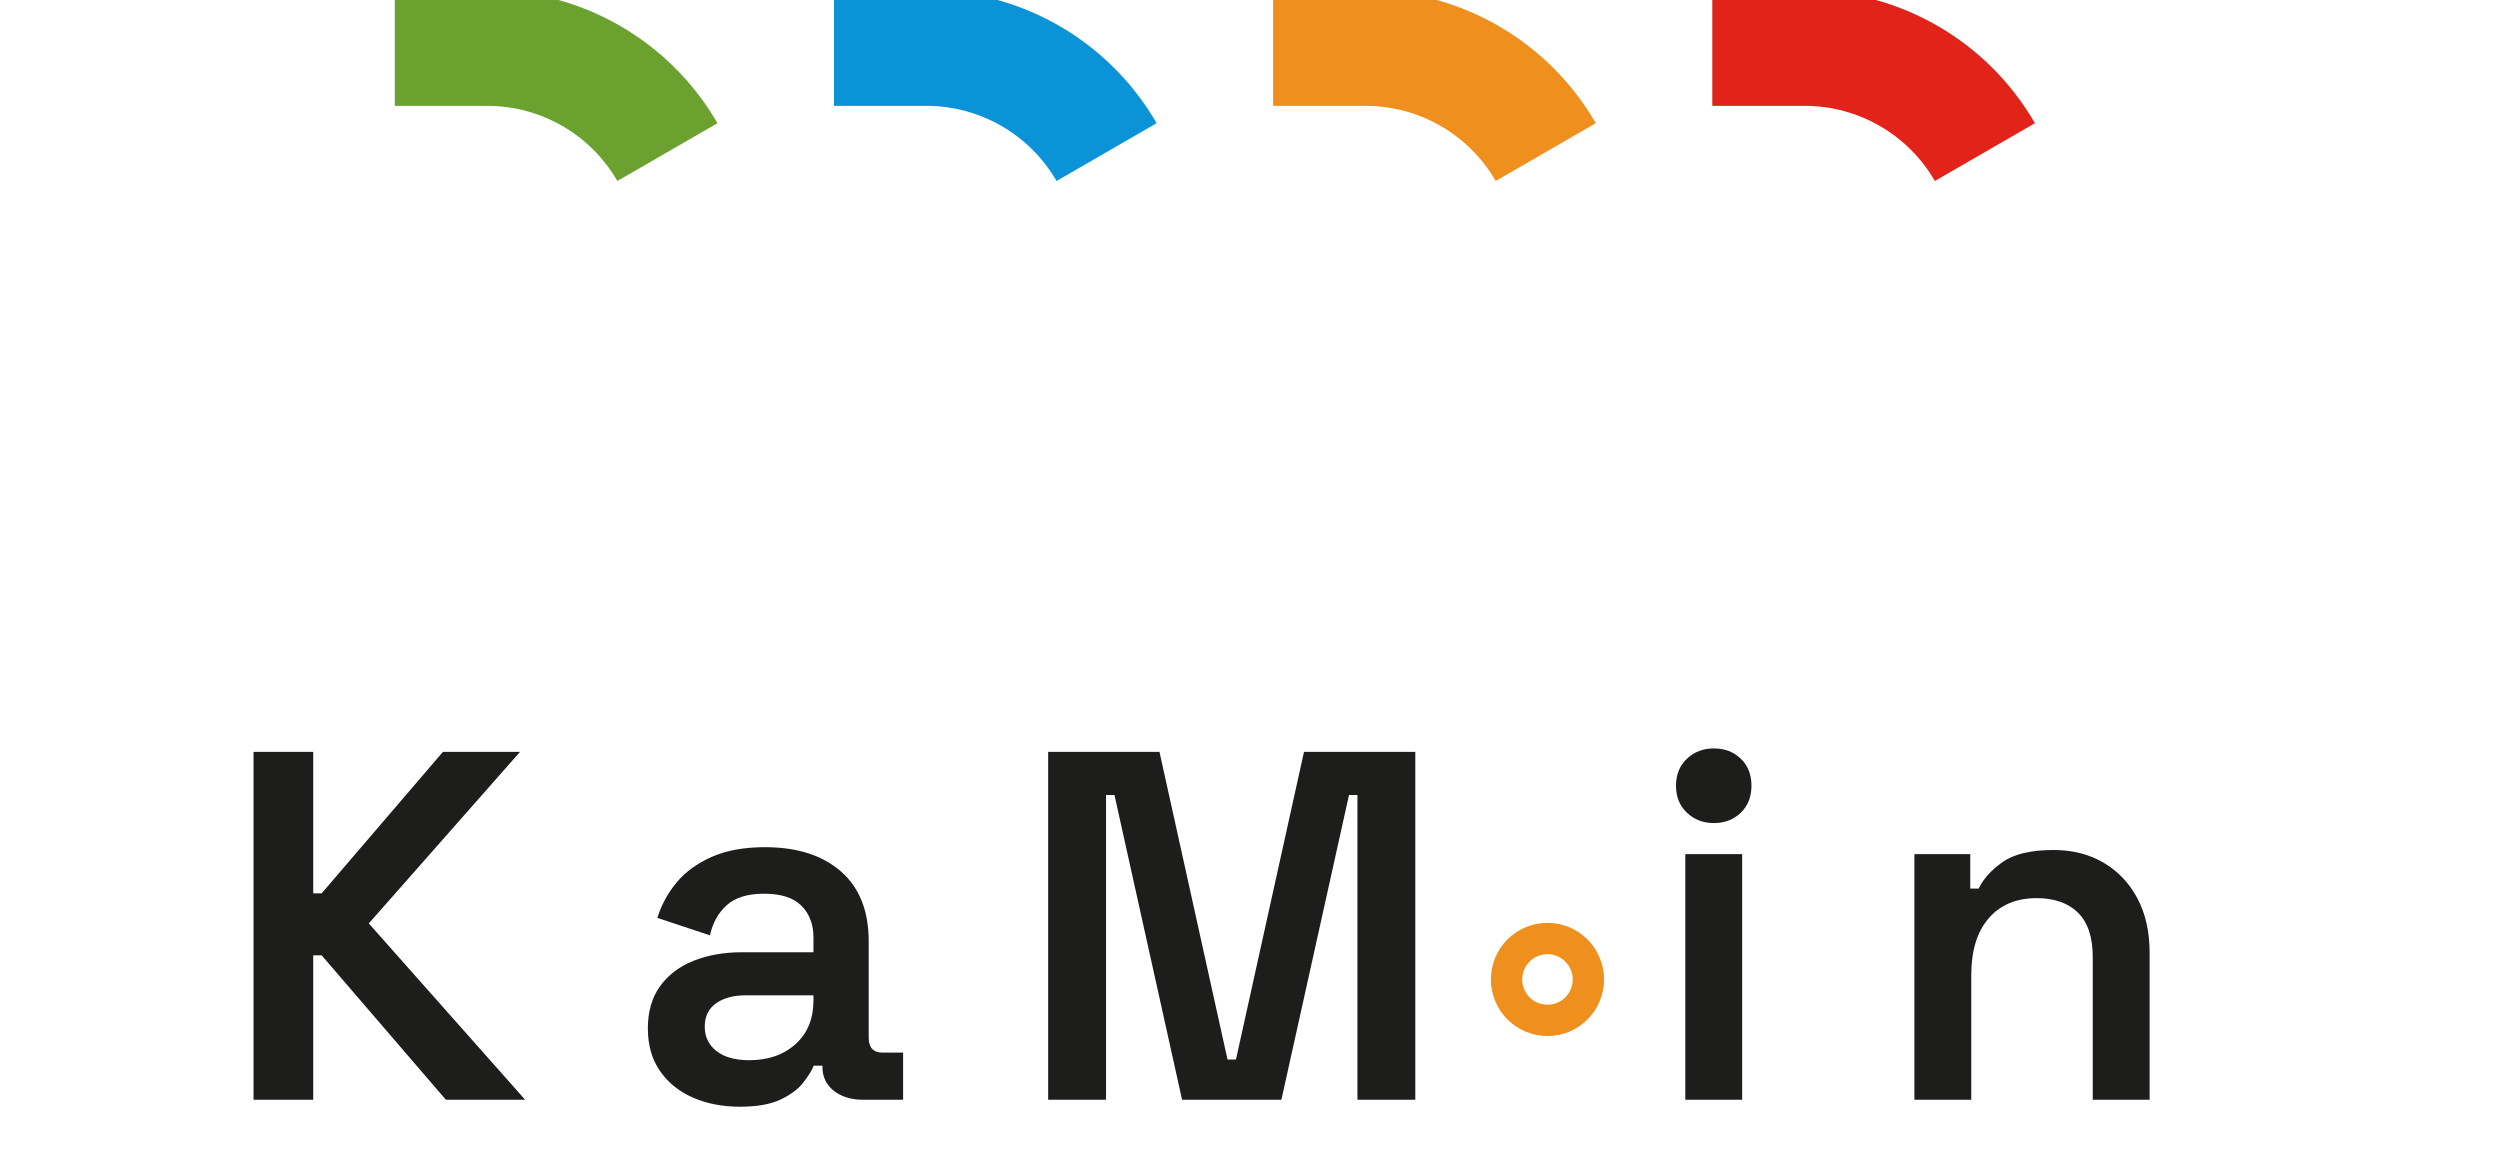
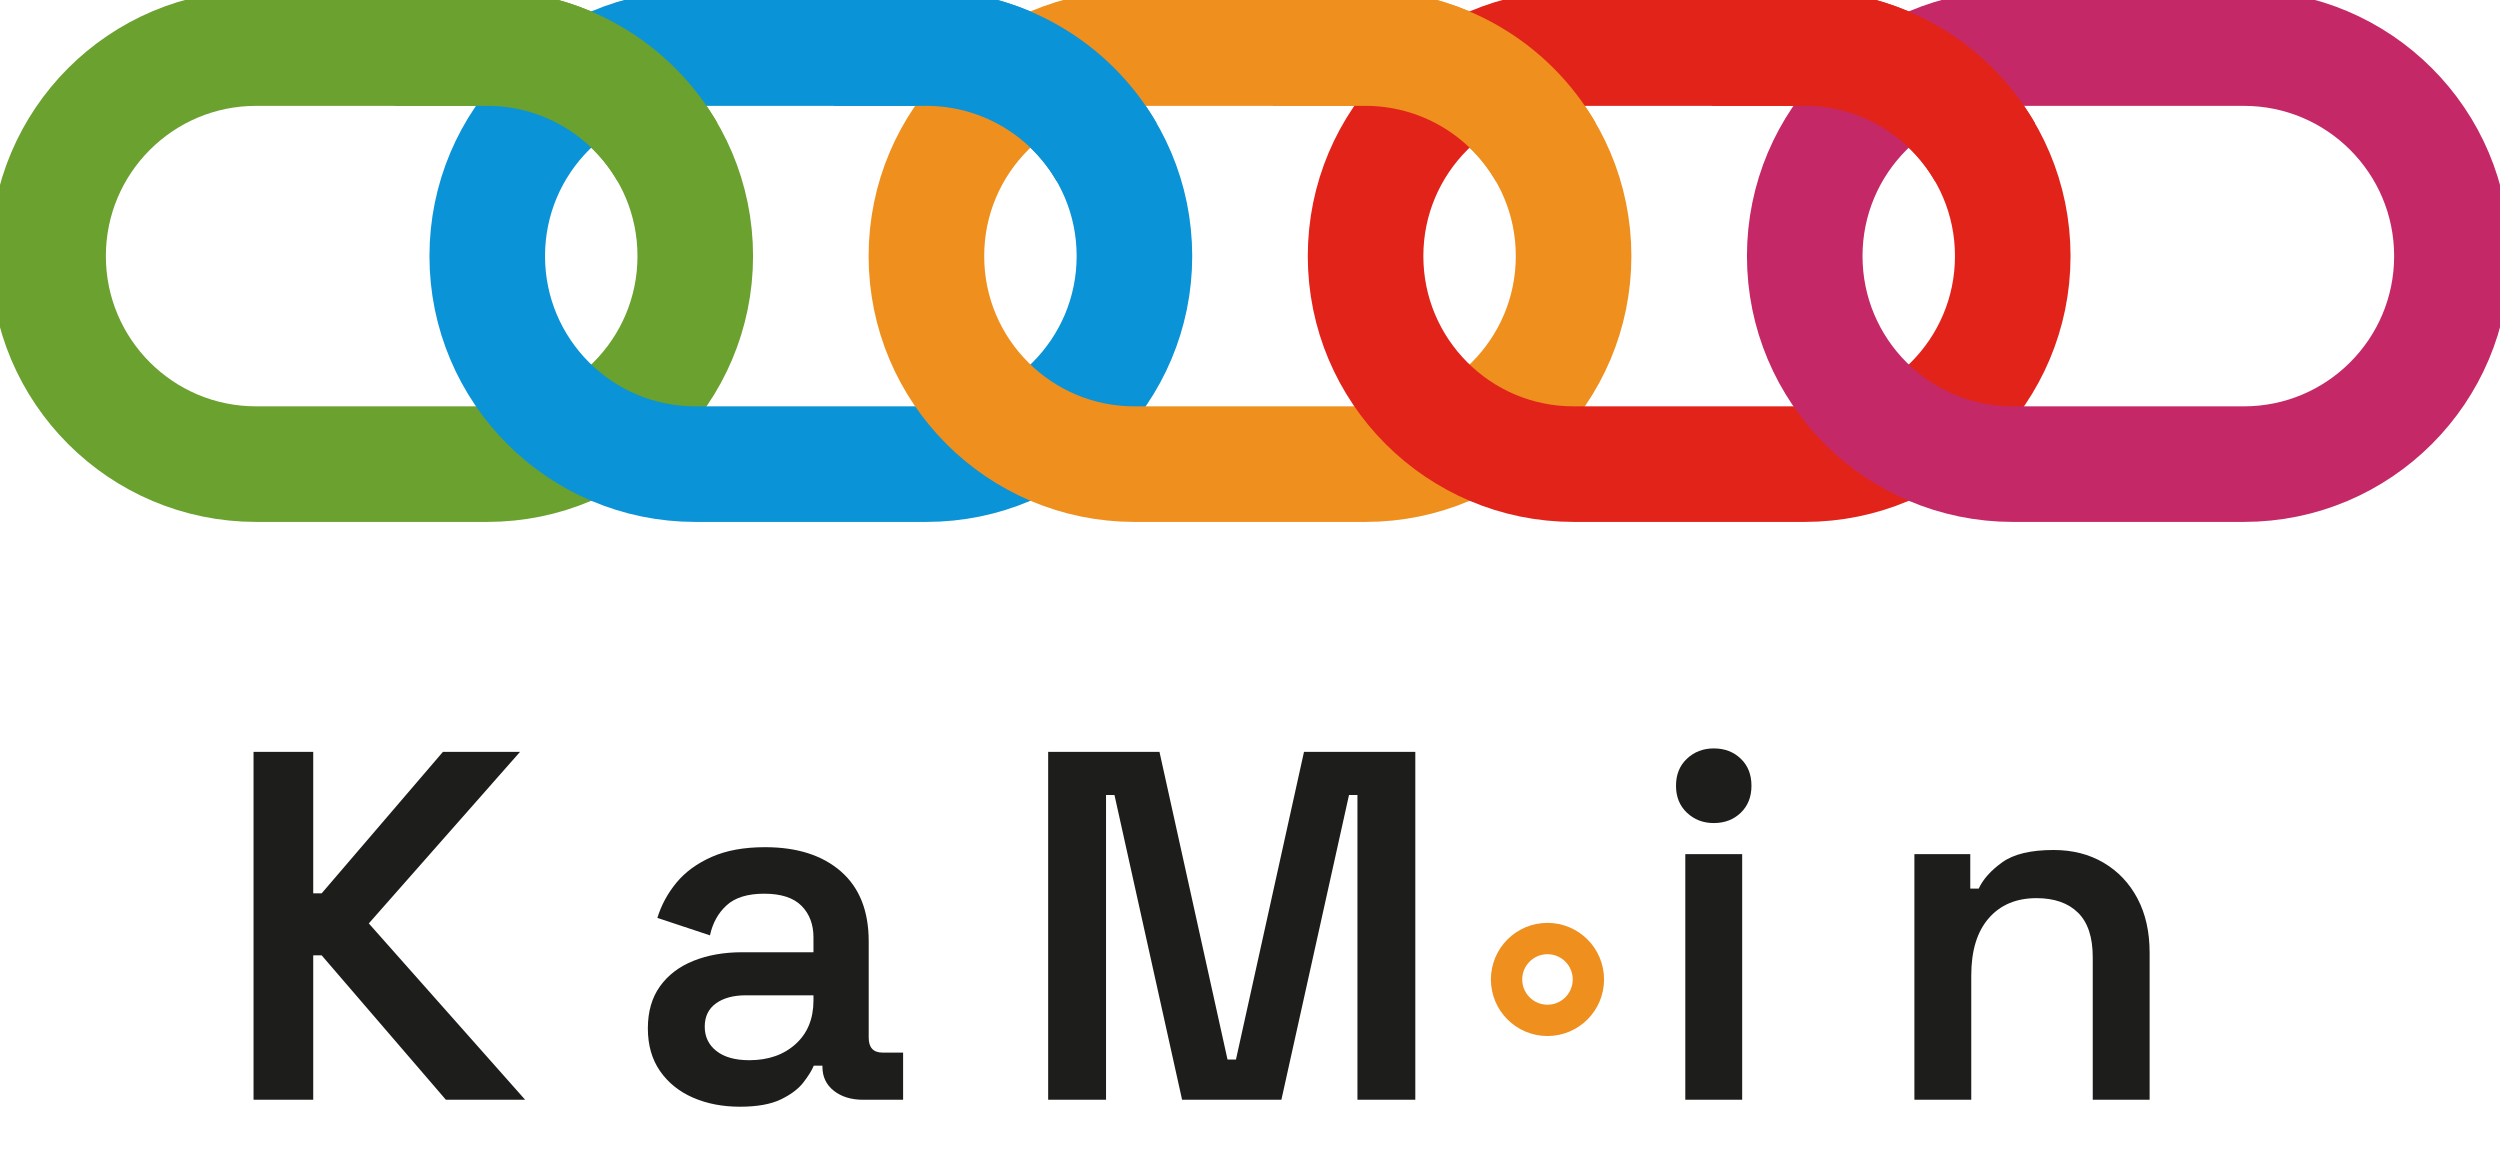
<svg xmlns="http://www.w3.org/2000/svg" viewBox="0.84 0.84 216.32 99.92" role="img" aria-label="KaM·in">
-   <rect x="5" y="5" rx="18.0" fill="none" stroke="#6aa12f" stroke-width="10" />
-   <rect x="43" y="5" rx="18.0" fill="none" stroke="#0a93d6" stroke-width="10" />
-   <rect x="81" y="5" rx="18.0" fill="none" stroke="#ef8f1e" stroke-width="10" />
-   <rect x="119" y="5" rx="18.0" fill="none" stroke="#e2231a" stroke-width="10" />
-   <rect x="157" y="5" rx="18.0" fill="none" stroke="#c52866" stroke-width="10" />
+   <rect x="5" y="5" width="56" height="36" rx="18.0" fill="none" stroke="#6aa12f" stroke-width="10" />
+   <rect x="43" y="5" width="56" height="36" rx="18.0" fill="none" stroke="#0a93d6" stroke-width="10" />
+   <rect x="81" y="5" width="56" height="36" rx="18.0" fill="none" stroke="#ef8f1e" stroke-width="10" />
+   <rect x="119" y="5" width="56" height="36" rx="18.0" fill="none" stroke="#e2231a" stroke-width="10" />
+   <rect x="157" y="5" width="56" height="36" rx="18.0" fill="none" stroke="#c52866" stroke-width="10" />
  <path fill="none" stroke="#6aa12f" stroke-width="10" d="M58.59 14A18.0 18.0 0 0 0 43 5H35" />
  <path fill="none" stroke="#0a93d6" stroke-width="10" d="M96.59 14A18.0 18.0 0 0 0 81 5H73" />
  <path fill="none" stroke="#ef8f1e" stroke-width="10" d="M134.59 14A18.0 18.0 0 0 0 119 5H111" />
  <path fill="none" stroke="#e2231a" stroke-width="10" d="M172.59 14A18.0 18.0 0 0 0 157 5H149" />
  <path fill="#1d1d1b" transform="translate(19.79 96) scale(0.43)" d="M6.95 0.0V-70.0H18.96V-41.535H20.655L45.052 -70.0H60.57L30.145 -35.483L61.605 0.0H45.657L20.655 -29.065H18.96V0.0ZM104.827 1.4Q99.562 1.4 95.371 -0.433Q91.18 -2.265 88.739 -5.789Q86.297 -9.313 86.297 -14.36Q86.297 -19.425 88.739 -22.831Q91.18 -26.238 95.486 -27.961Q99.792 -29.685 105.287 -29.685H119.622V-32.678Q119.622 -36.597 117.212 -39.031Q114.802 -41.465 109.705 -41.465Q104.708 -41.465 102.154 -39.14Q99.6 -36.815 98.795 -33.083L88.21 -36.598Q89.41 -40.485 92.051 -43.688Q94.692 -46.89 99.116 -48.858Q103.54 -50.825 109.87 -50.825Q119.565 -50.825 125.151 -45.943Q130.738 -41.06 130.738 -31.883V-12.49Q130.738 -9.49 133.538 -9.49H137.66V0.0H129.61Q126.015 0.0 123.72 -1.809Q121.425 -3.617 121.425 -6.652V-6.857H119.682Q119.125 -5.483 117.611 -3.506Q116.097 -1.53 113.045 -0.065Q109.992 1.4 104.827 1.4ZM106.713 -7.96Q112.432 -7.96 116.027 -11.208Q119.622 -14.455 119.622 -19.985V-21.02H106.048Q102.25 -21.02 99.996 -19.389Q97.743 -17.757 97.743 -14.708Q97.743 -11.658 100.096 -9.809Q102.45 -7.96 106.713 -7.96ZM166.85 0.0V-70.0H189.25L202.943 -8.09H204.638L218.33 -70.0H240.73V0.0H229.085V-61.332H227.39L213.78 0.0H193.8L180.19 -61.332H178.495V0.0Z" />
  <path fill="#1d1d1b" transform="translate(143.52 96) scale(0.43)" d="M7.315 0.0V-49.425H18.76V0.0ZM13.038 -55.68Q9.848 -55.68 7.646 -57.757Q5.445 -59.835 5.445 -63.19Q5.445 -66.563 7.646 -68.631Q9.848 -70.7 13.038 -70.7Q16.328 -70.7 18.479 -68.631Q20.63 -66.563 20.63 -63.19Q20.63 -59.835 18.479 -57.757Q16.328 -55.68 13.038 -55.68ZM53.415 0.0V-49.425H64.66V-42.488H66.355Q67.66 -45.315 71.1 -47.788Q74.54 -50.26 81.433 -50.26Q87.145 -50.26 91.504 -47.689Q95.863 -45.117 98.306 -40.502Q100.75 -35.887 100.75 -29.6V0.0H89.305V-28.705Q89.305 -34.725 86.336 -37.647Q83.367 -40.57 77.987 -40.57Q71.89 -40.57 68.375 -36.527Q64.86 -32.485 64.86 -25.043V0.0Z" />
  <circle cx="134.74" cy="85.59" r="3.54" fill="none" stroke="#ef8f1e" stroke-width="2.71" />
</svg>
